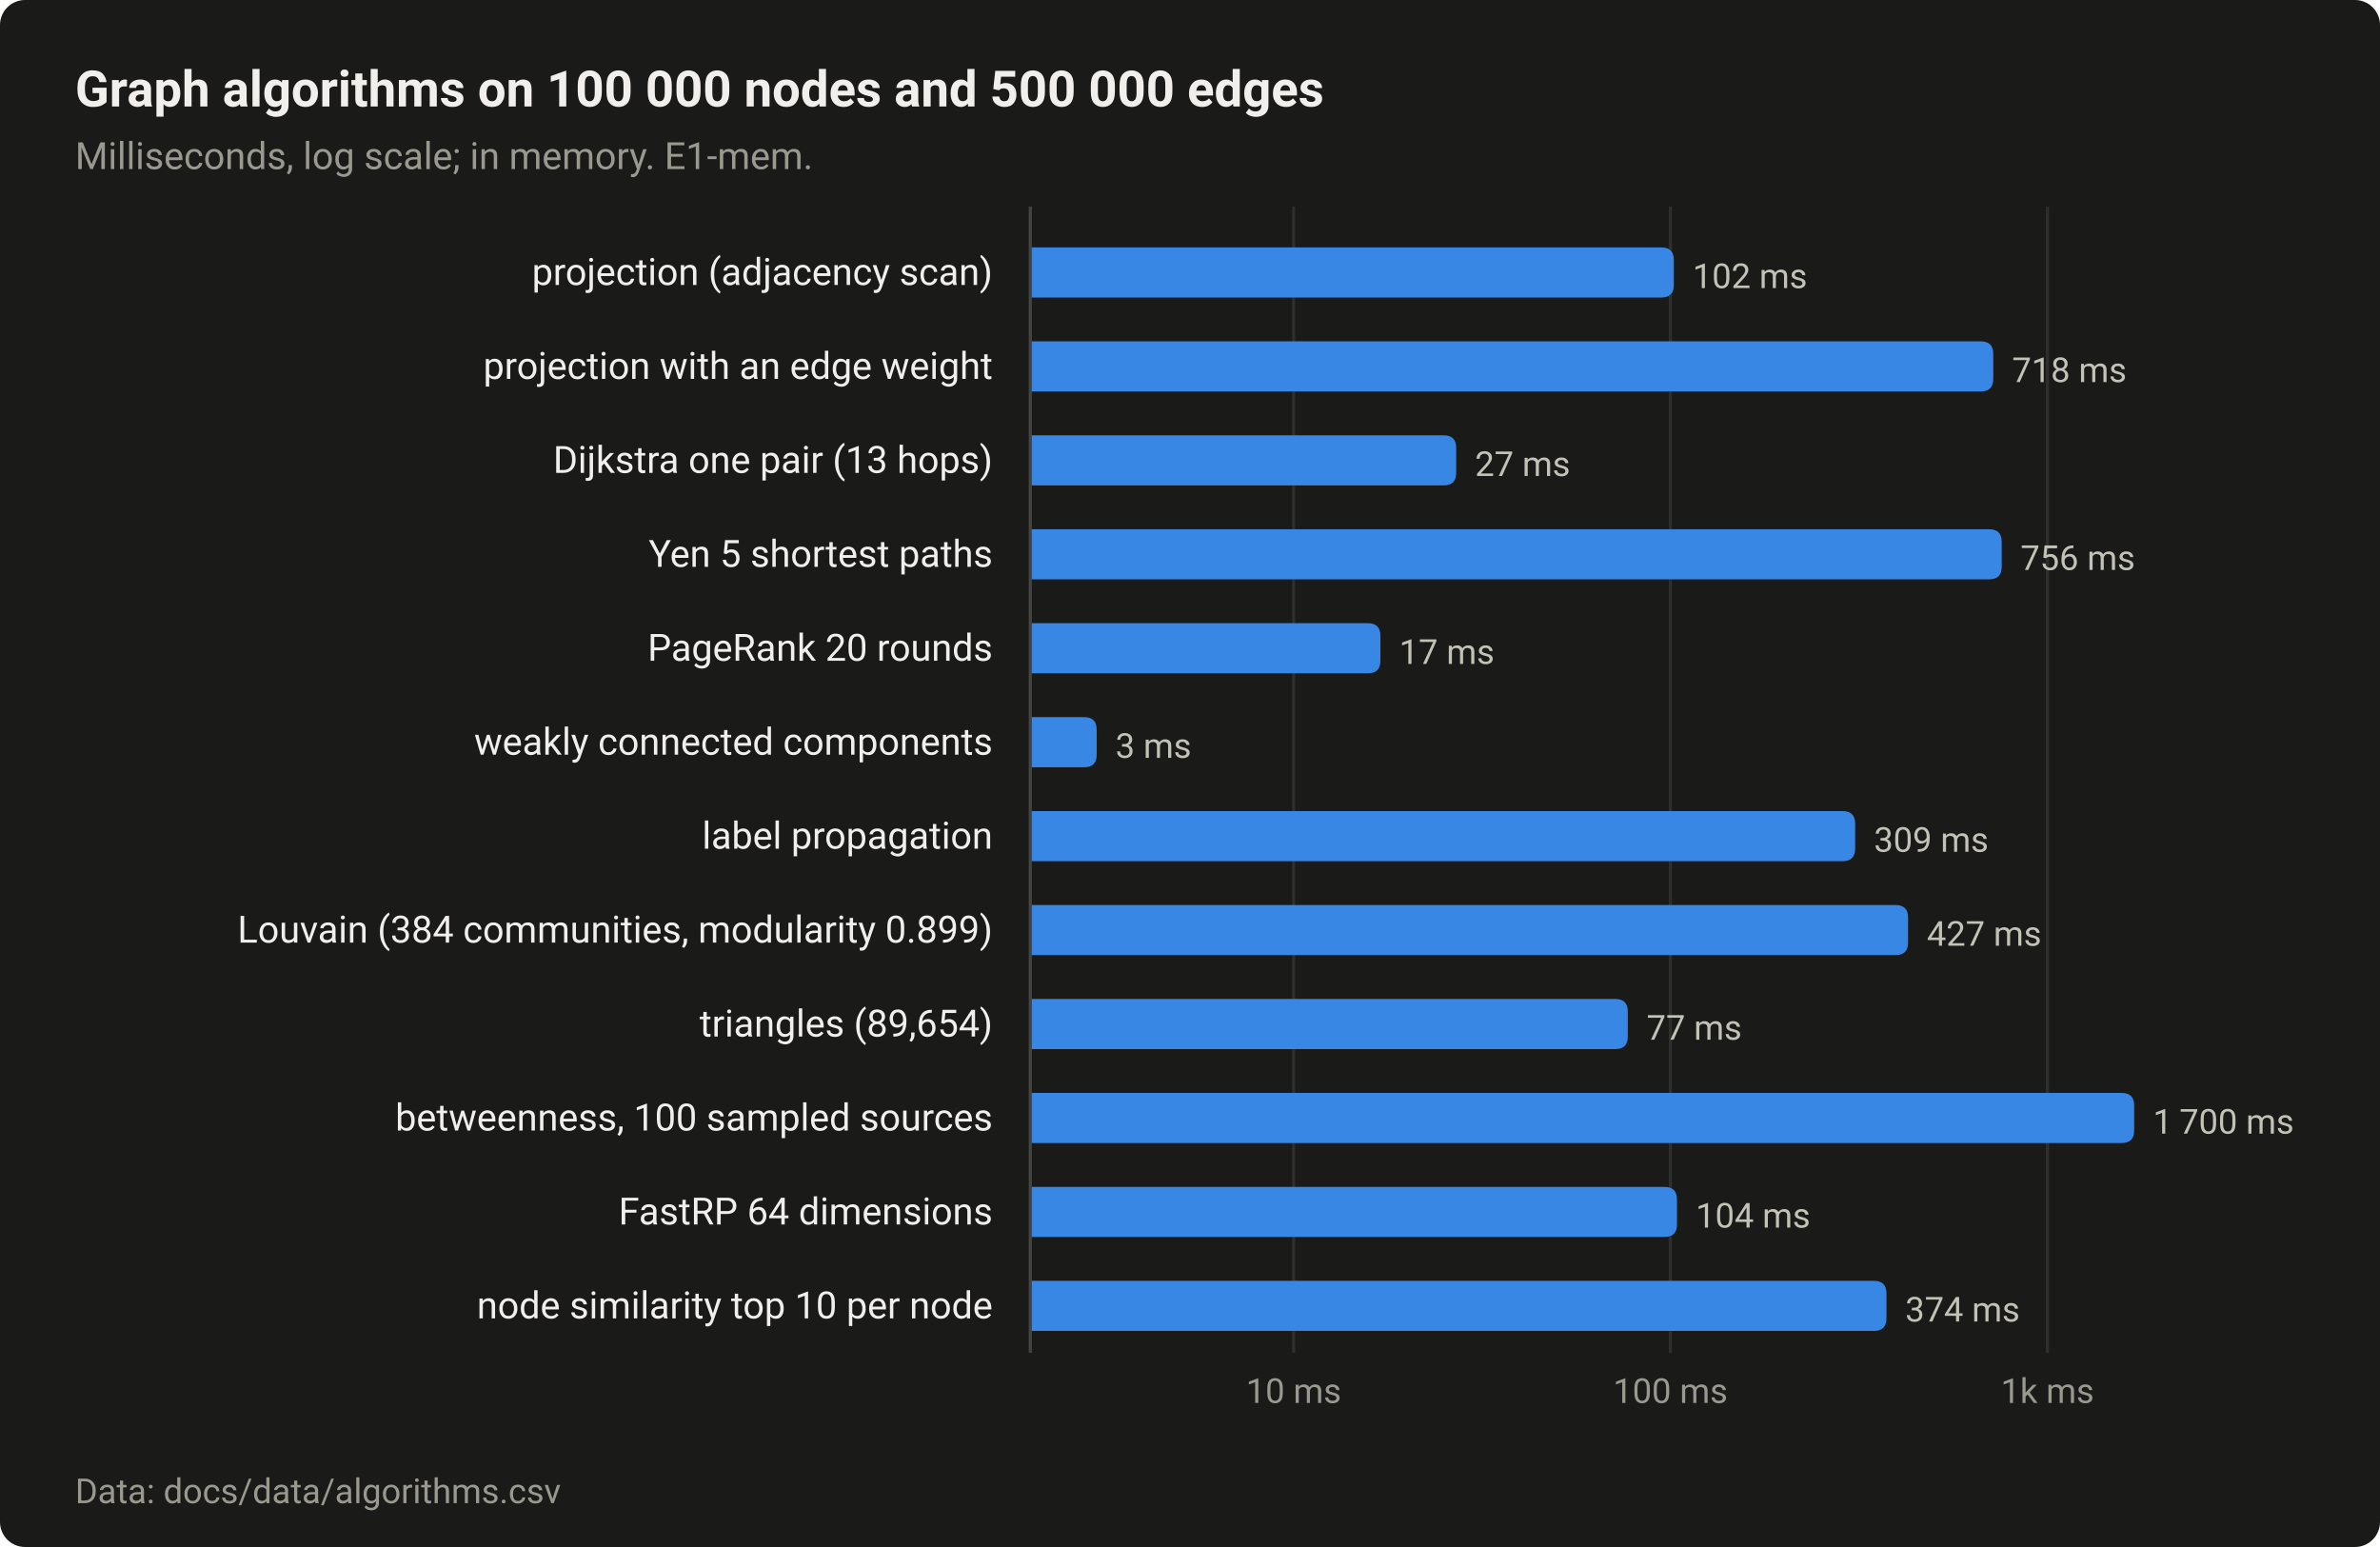
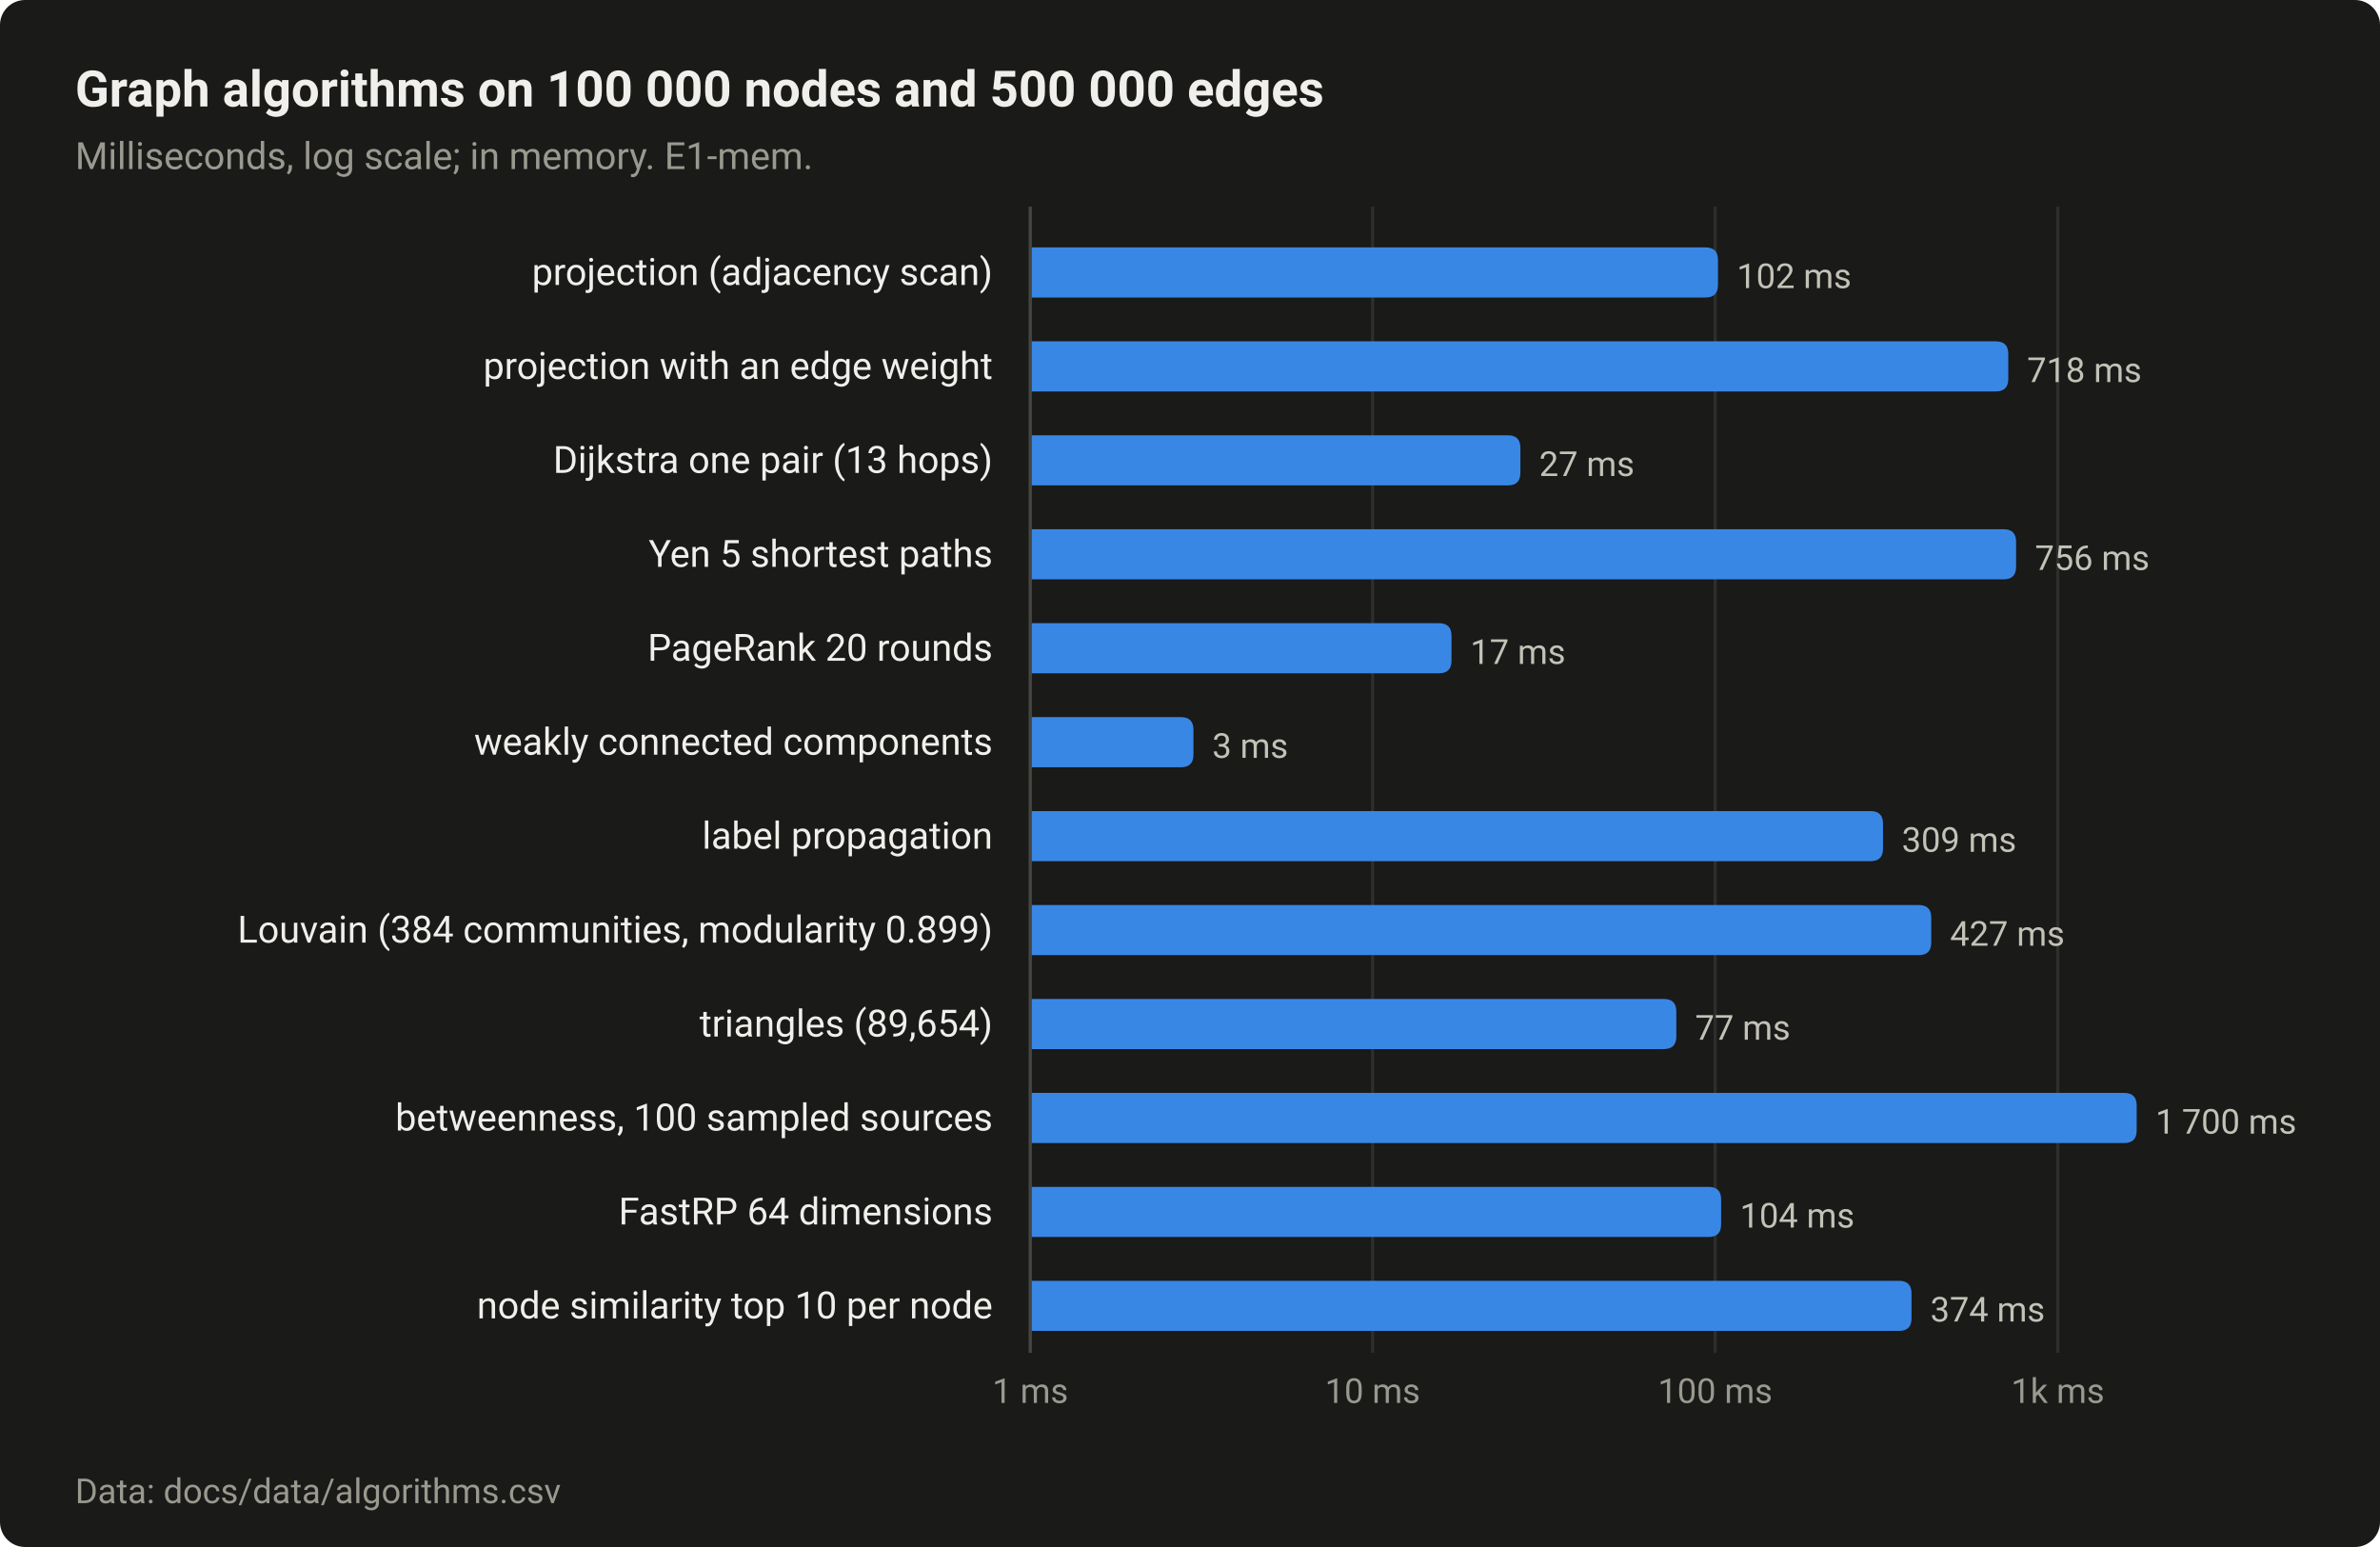
<svg xmlns="http://www.w3.org/2000/svg" width="760" height="494" viewBox="0 0 760 494" role="img" font-family="system-ui, -apple-system, 'Segoe UI', Roboto, 'Helvetica Neue', Arial, sans-serif">
  <rect width="100%" height="100%" rx="8" fill="#1a1a19" />
  <text x="24.0" y="34.0" font-size="16" fill="#f0efec" text-anchor="start" font-weight="600">Graph algorithms on 100 000 nodes and 500 000 edges</text>
  <text x="24.0" y="54.0" font-size="12" fill="#9a998f" text-anchor="start" font-weight="400">Milliseconds, log scale; in memory. E1-mem.</text>
-   <line x1="413.1" y1="66.0" x2="413.1" y2="432.0" stroke="#2e2e2c" stroke-width="1" />
-   <text x="413.1" y="448.0" font-size="11" fill="#9a998f" text-anchor="middle" font-weight="400">10 ms</text>
-   <line x1="533.4" y1="66.0" x2="533.4" y2="432.0" stroke="#2e2e2c" stroke-width="1" />
-   <text x="533.4" y="448.0" font-size="11" fill="#9a998f" text-anchor="middle" font-weight="400">100 ms</text>
-   <line x1="653.8" y1="66.0" x2="653.8" y2="432.0" stroke="#2e2e2c" stroke-width="1" />
-   <text x="653.8" y="448.0" font-size="11" fill="#9a998f" text-anchor="middle" font-weight="400">1k ms</text>
+   <line x1="329.0" y1="66.0" x2="329.0" y2="432.0" stroke="#2e2e2c" stroke-width="1" />
+   <text x="329.0" y="448.0" font-size="11" fill="#9a998f" text-anchor="middle" font-weight="400">1 ms</text>
+   <line x1="438.3" y1="66.0" x2="438.3" y2="432.0" stroke="#2e2e2c" stroke-width="1" />
+   <text x="438.3" y="448.0" font-size="11" fill="#9a998f" text-anchor="middle" font-weight="400">10 ms</text>
+   <line x1="547.7" y1="66.0" x2="547.7" y2="432.0" stroke="#2e2e2c" stroke-width="1" />
+   <text x="547.7" y="448.0" font-size="11" fill="#9a998f" text-anchor="middle" font-weight="400">100 ms</text>
+   <line x1="657.1" y1="66.0" x2="657.1" y2="432.0" stroke="#2e2e2c" stroke-width="1" />
+   <text x="657.1" y="448.0" font-size="11" fill="#9a998f" text-anchor="middle" font-weight="400">1k ms</text>
  <text x="317.0" y="91.0" font-size="12" fill="#f0efec" text-anchor="end" font-weight="400">projection (adjacency scan)</text>
-   <path d="M329.0,79.0 H530.5 Q534.5,79.0 534.5,83.0 V91.0 Q534.5,95.0 530.5,95.0 H329.0 Z" fill="#3987e5" />
-   <text x="540.5" y="92.0" font-size="11" fill="#c3c2b7" text-anchor="start" font-weight="400">102 ms</text>
+   <path d="M329.0,79.0 H544.6 Q548.6,79.0 548.6,83.0 V91.0 Q548.6,95.0 544.6,95.0 H329.0 Z" fill="#3987e5" />
+   <text x="554.6" y="92.0" font-size="11" fill="#c3c2b7" text-anchor="start" font-weight="400">102 ms</text>
  <text x="317.0" y="121.0" font-size="12" fill="#f0efec" text-anchor="end" font-weight="400">projection with an edge weight</text>
-   <path d="M329.0,109.0 H632.5 Q636.5,109.0 636.5,113.0 V121.0 Q636.5,125.0 632.5,125.0 H329.0 Z" fill="#3987e5" />
-   <text x="642.5" y="122.0" font-size="11" fill="#c3c2b7" text-anchor="start" font-weight="400">718 ms</text>
+   <path d="M329.0,109.0 H637.3 Q641.3,109.0 641.3,113.0 V121.0 Q641.3,125.0 637.3,125.0 H329.0 Z" fill="#3987e5" />
+   <text x="647.3" y="122.0" font-size="11" fill="#c3c2b7" text-anchor="start" font-weight="400">718 ms</text>
  <text x="317.0" y="151.0" font-size="12" fill="#f0efec" text-anchor="end" font-weight="400">Dijkstra one pair (13 hops)</text>
-   <path d="M329.0,139.0 H461.0 Q465.0,139.0 465.0,143.0 V151.0 Q465.0,155.0 461.0,155.0 H329.0 Z" fill="#3987e5" />
-   <text x="471.0" y="152.0" font-size="11" fill="#c3c2b7" text-anchor="start" font-weight="400">27 ms</text>
+   <path d="M329.0,139.0 H481.5 Q485.5,139.0 485.5,143.0 V151.0 Q485.5,155.0 481.5,155.0 H329.0 Z" fill="#3987e5" />
+   <text x="491.5" y="152.0" font-size="11" fill="#c3c2b7" text-anchor="start" font-weight="400">27 ms</text>
  <text x="317.0" y="181.0" font-size="12" fill="#f0efec" text-anchor="end" font-weight="400">Yen 5 shortest paths</text>
-   <path d="M329.0,169.0 H635.2 Q639.2,169.0 639.2,173.0 V181.0 Q639.2,185.0 635.2,185.0 H329.0 Z" fill="#3987e5" />
-   <text x="645.2" y="182.0" font-size="11" fill="#c3c2b7" text-anchor="start" font-weight="400">756 ms</text>
+   <path d="M329.0,169.0 H639.8 Q643.8,169.0 643.8,173.0 V181.0 Q643.8,185.0 639.8,185.0 H329.0 Z" fill="#3987e5" />
+   <text x="649.8" y="182.0" font-size="11" fill="#c3c2b7" text-anchor="start" font-weight="400">756 ms</text>
  <text x="317.0" y="211.0" font-size="12" fill="#f0efec" text-anchor="end" font-weight="400">PageRank 20 rounds</text>
-   <path d="M329.0,199.0 H436.8 Q440.8,199.0 440.8,203.0 V211.0 Q440.8,215.0 436.8,215.0 H329.0 Z" fill="#3987e5" />
-   <text x="446.8" y="212.0" font-size="11" fill="#c3c2b7" text-anchor="start" font-weight="400">17 ms</text>
+   <path d="M329.0,199.0 H459.5 Q463.5,199.0 463.5,203.0 V211.0 Q463.5,215.0 459.5,215.0 H329.0 Z" fill="#3987e5" />
+   <text x="469.5" y="212.0" font-size="11" fill="#c3c2b7" text-anchor="start" font-weight="400">17 ms</text>
  <text x="317.0" y="241.0" font-size="12" fill="#f0efec" text-anchor="end" font-weight="400">weakly connected components</text>
-   <path d="M329.0,229.0 H346.2 Q350.2,229.0 350.2,233.0 V241.0 Q350.2,245.0 346.2,245.0 H329.0 Z" fill="#3987e5" />
-   <text x="356.2" y="242.0" font-size="11" fill="#c3c2b7" text-anchor="start" font-weight="400">3 ms</text>
+   <path d="M329.0,229.0 H377.1 Q381.1,229.0 381.1,233.0 V241.0 Q381.1,245.0 377.1,245.0 H329.0 Z" fill="#3987e5" />
+   <text x="387.1" y="242.0" font-size="11" fill="#c3c2b7" text-anchor="start" font-weight="400">3 ms</text>
  <text x="317.0" y="271.0" font-size="12" fill="#f0efec" text-anchor="end" font-weight="400">label propagation</text>
-   <path d="M329.0,259.0 H588.4 Q592.4,259.0 592.4,263.0 V271.0 Q592.4,275.0 588.4,275.0 H329.0 Z" fill="#3987e5" />
-   <text x="598.4" y="272.0" font-size="11" fill="#c3c2b7" text-anchor="start" font-weight="400">309 ms</text>
+   <path d="M329.0,259.0 H597.3 Q601.3,259.0 601.3,263.0 V271.0 Q601.3,275.0 597.3,275.0 H329.0 Z" fill="#3987e5" />
+   <text x="607.3" y="272.0" font-size="11" fill="#c3c2b7" text-anchor="start" font-weight="400">309 ms</text>
  <text x="317.0" y="301.0" font-size="12" fill="#f0efec" text-anchor="end" font-weight="400">Louvain (384 communities, modularity 0.899)</text>
-   <path d="M329.0,289.0 H605.3 Q609.3,289.0 609.3,293.0 V301.0 Q609.3,305.0 605.3,305.0 H329.0 Z" fill="#3987e5" />
-   <text x="615.3" y="302.0" font-size="11" fill="#c3c2b7" text-anchor="start" font-weight="400">427 ms</text>
+   <path d="M329.0,289.0 H612.7 Q616.7,289.0 616.7,293.0 V301.0 Q616.7,305.0 612.7,305.0 H329.0 Z" fill="#3987e5" />
+   <text x="622.7" y="302.0" font-size="11" fill="#c3c2b7" text-anchor="start" font-weight="400">427 ms</text>
  <text x="317.0" y="331.0" font-size="12" fill="#f0efec" text-anchor="end" font-weight="400">triangles (89,654)</text>
-   <path d="M329.0,319.0 H515.8 Q519.8,319.0 519.8,323.0 V331.0 Q519.8,335.0 515.8,335.0 H329.0 Z" fill="#3987e5" />
-   <text x="525.8" y="332.0" font-size="11" fill="#c3c2b7" text-anchor="start" font-weight="400">77 ms</text>
+   <path d="M329.0,319.0 H531.3 Q535.3,319.0 535.3,323.0 V331.0 Q535.3,335.0 531.3,335.0 H329.0 Z" fill="#3987e5" />
+   <text x="541.3" y="332.0" font-size="11" fill="#c3c2b7" text-anchor="start" font-weight="400">77 ms</text>
  <text x="317.0" y="361.0" font-size="12" fill="#f0efec" text-anchor="end" font-weight="400">betweenness, 100 sampled sources</text>
-   <path d="M329.0,349.0 H677.5 Q681.5,349.0 681.5,353.0 V361.0 Q681.5,365.0 677.5,365.0 H329.0 Z" fill="#3987e5" />
-   <text x="687.5" y="362.0" font-size="11" fill="#c3c2b7" text-anchor="start" font-weight="400">1 700 ms</text>
+   <path d="M329.0,349.0 H678.3 Q682.3,349.0 682.3,353.0 V361.0 Q682.3,365.0 678.3,365.0 H329.0 Z" fill="#3987e5" />
+   <text x="688.3" y="362.0" font-size="11" fill="#c3c2b7" text-anchor="start" font-weight="400">1 700 ms</text>
  <text x="317.0" y="391.0" font-size="12" fill="#f0efec" text-anchor="end" font-weight="400">FastRP 64 dimensions</text>
-   <path d="M329.0,379.0 H531.5 Q535.5,379.0 535.5,383.0 V391.0 Q535.5,395.0 531.5,395.0 H329.0 Z" fill="#3987e5" />
-   <text x="541.5" y="392.0" font-size="11" fill="#c3c2b7" text-anchor="start" font-weight="400">104 ms</text>
+   <path d="M329.0,379.0 H545.6 Q549.6,379.0 549.6,383.0 V391.0 Q549.6,395.0 545.6,395.0 H329.0 Z" fill="#3987e5" />
+   <text x="555.6" y="392.0" font-size="11" fill="#c3c2b7" text-anchor="start" font-weight="400">104 ms</text>
  <text x="317.0" y="421.0" font-size="12" fill="#f0efec" text-anchor="end" font-weight="400">node similarity top 10 per node</text>
-   <path d="M329.0,409.0 H598.4 Q602.4,409.0 602.4,413.0 V421.0 Q602.4,425.0 598.4,425.0 H329.0 Z" fill="#3987e5" />
-   <text x="608.4" y="422.0" font-size="11" fill="#c3c2b7" text-anchor="start" font-weight="400">374 ms</text>
+   <path d="M329.0,409.0 H606.4 Q610.4,409.0 610.4,413.0 V421.0 Q610.4,425.0 606.4,425.0 H329.0 Z" fill="#3987e5" />
+   <text x="616.4" y="422.0" font-size="11" fill="#c3c2b7" text-anchor="start" font-weight="400">374 ms</text>
  <line x1="329.0" y1="66.0" x2="329.0" y2="432.0" stroke="#45453f" stroke-width="1" />
  <text x="24.0" y="480.0" font-size="11" fill="#9a998f" text-anchor="start" font-weight="400">Data: docs/data/algorithms.csv</text>
</svg>
